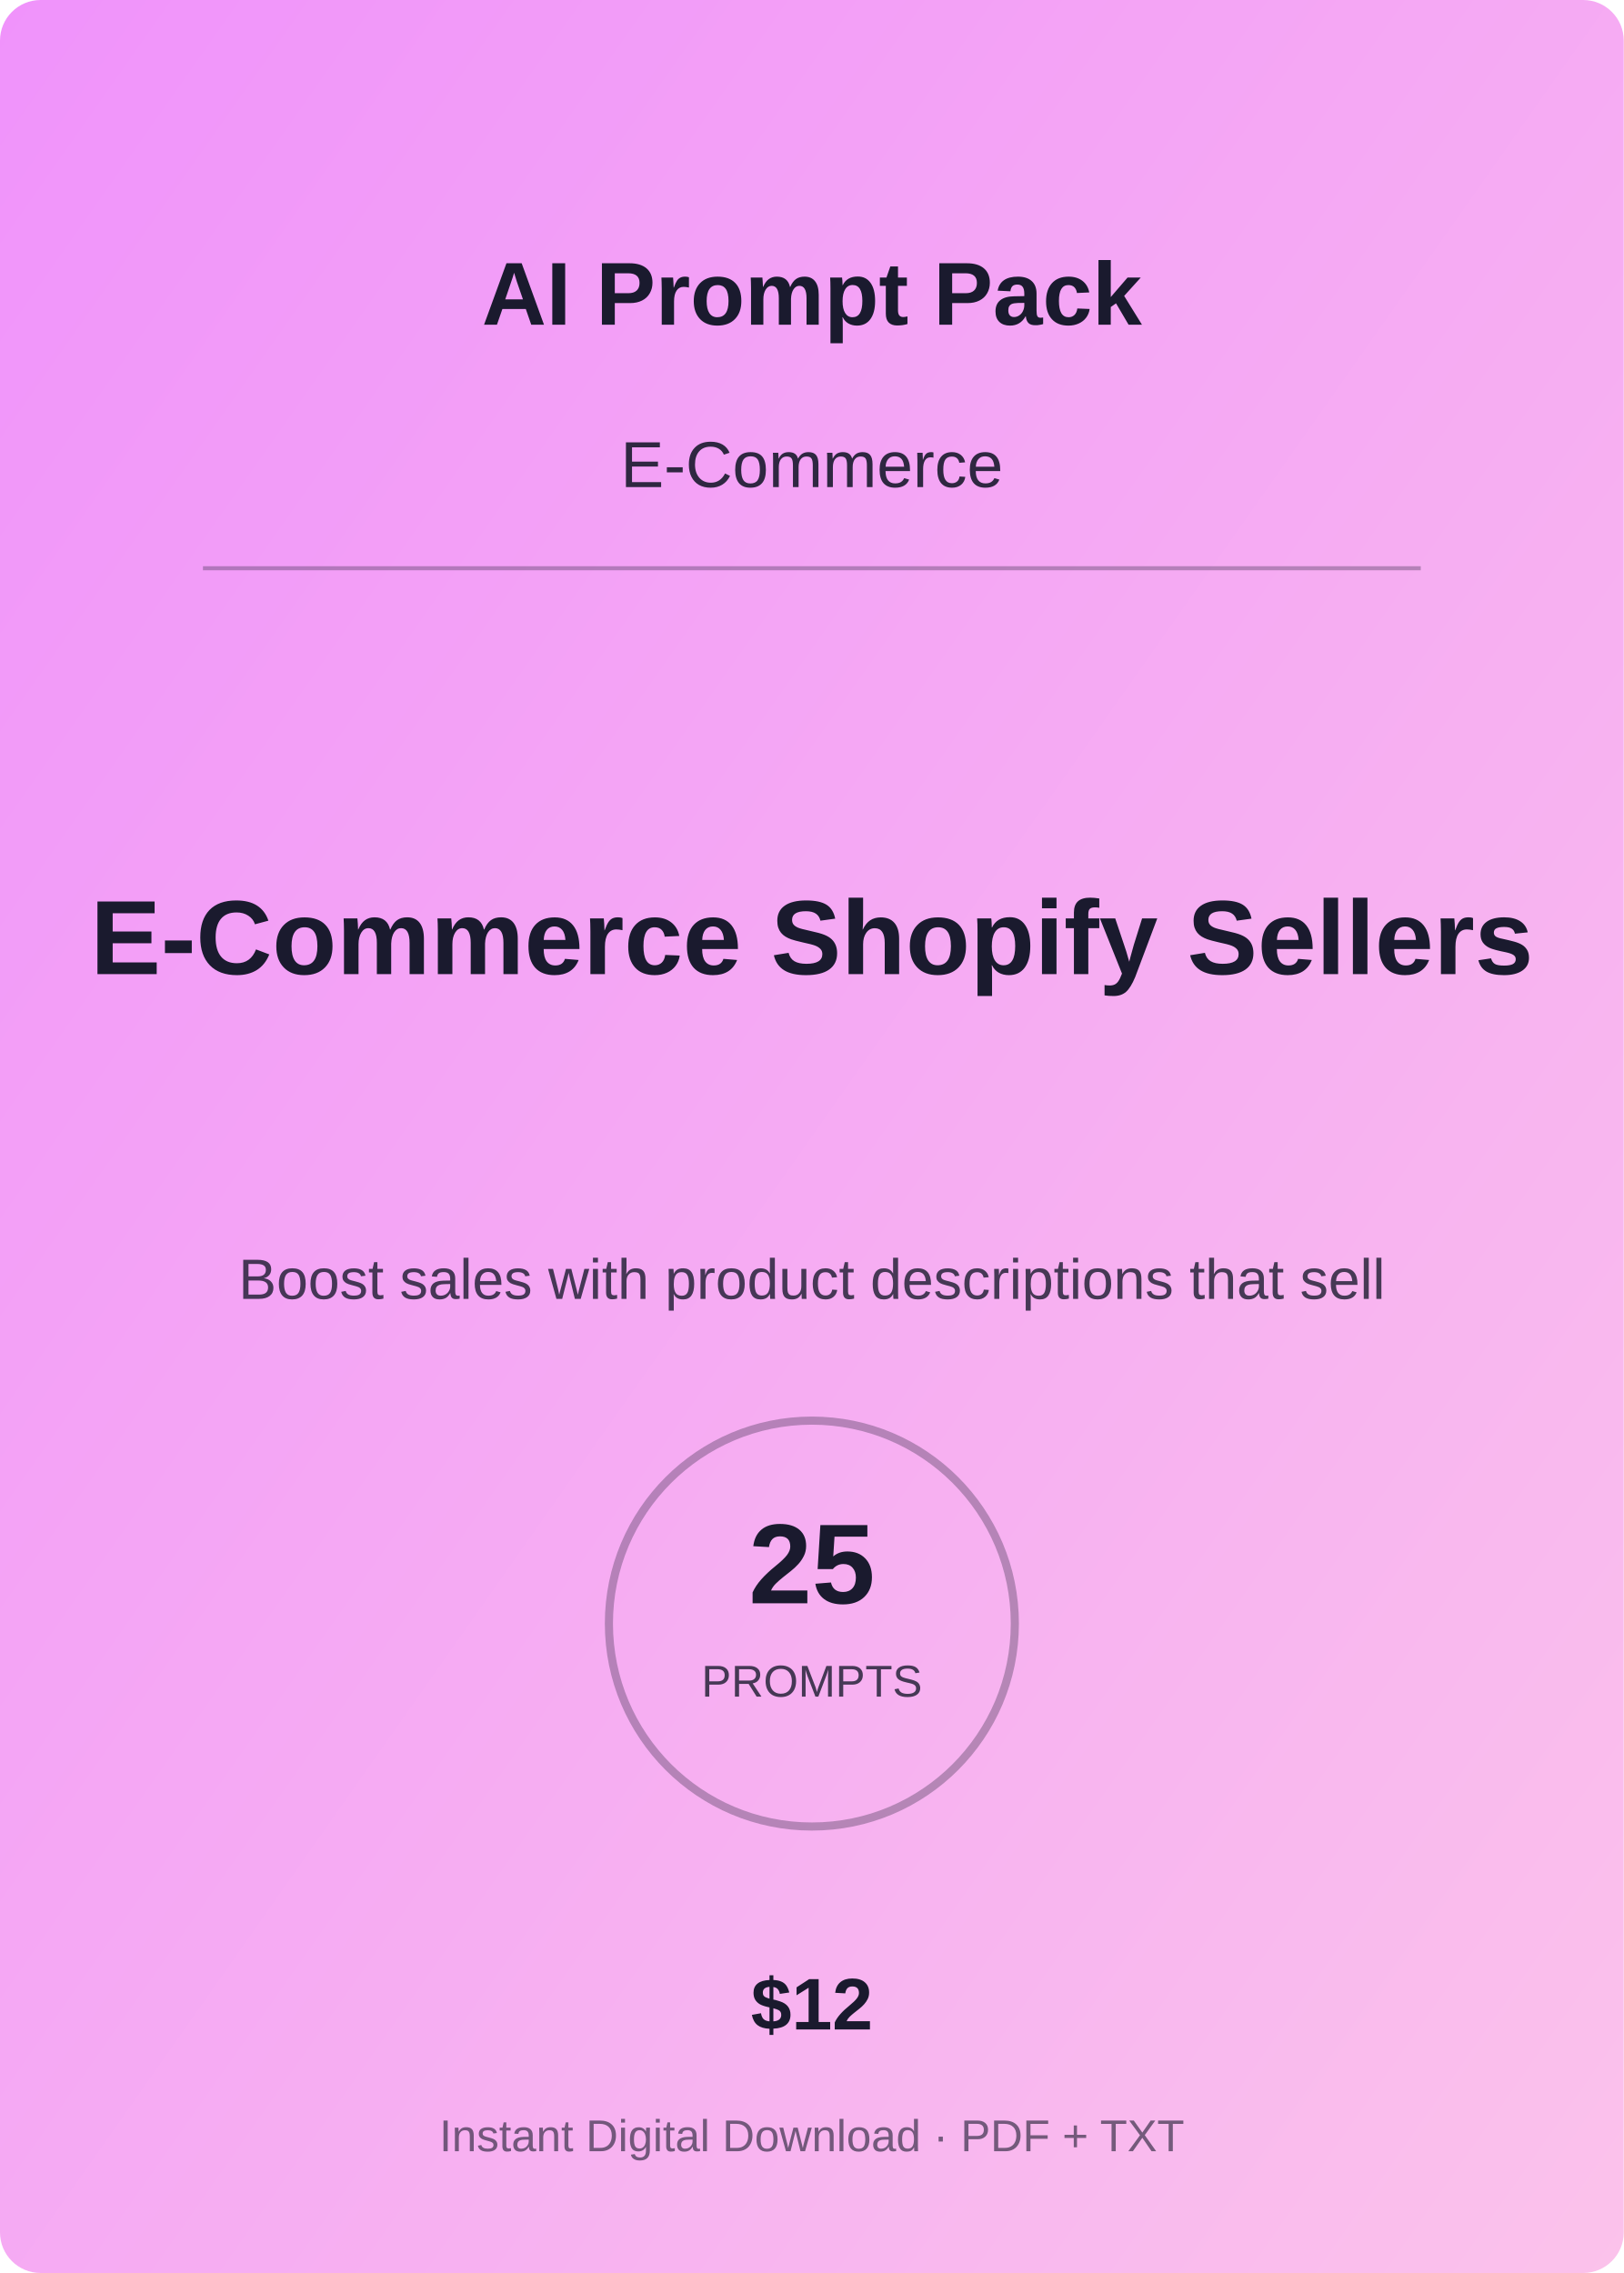
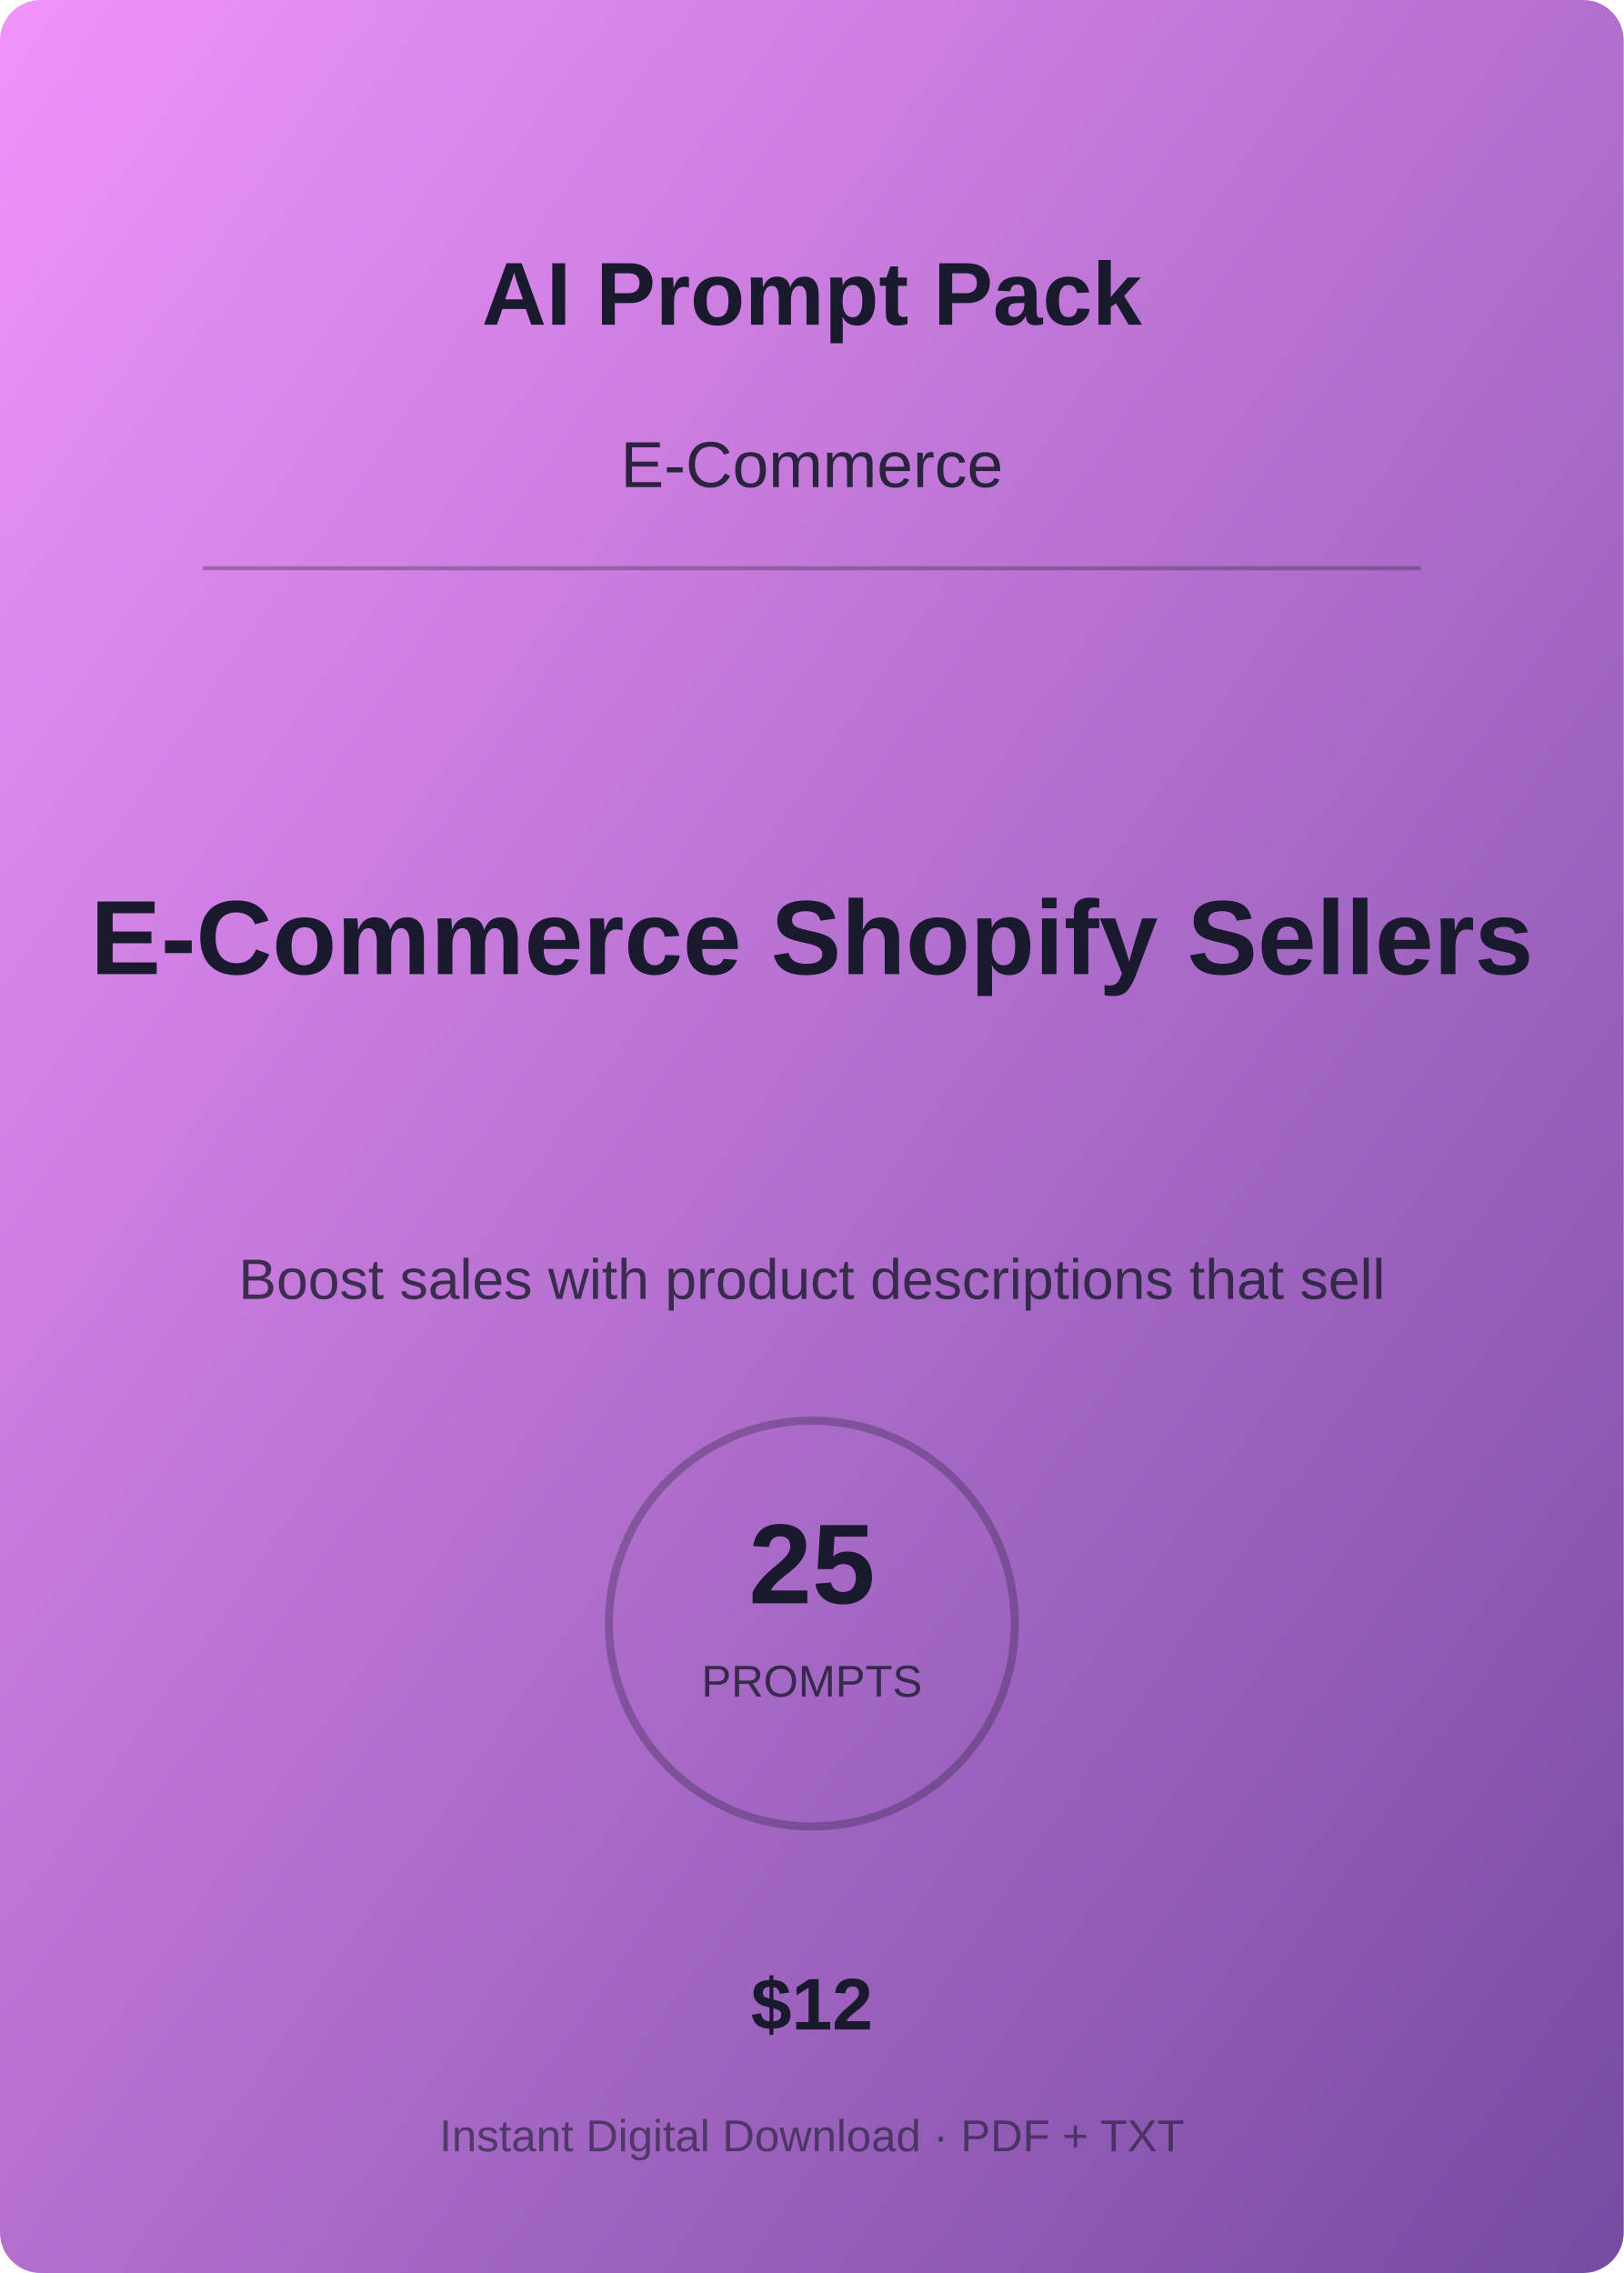
<svg xmlns="http://www.w3.org/2000/svg" viewBox="0 0 400 560">
  <defs>
    <linearGradient id="bg" x1="0%" y1="0%" x2="100%" y2="100%">
      <stop offset="0%" style="stop-color:#f093fb" />
-       <stop offset="100%" style="stop-color:#fbc2eb" />
+       <stop offset="100%" style="stop-color:#764ba2" />
    </linearGradient>
  </defs>
  <rect width="400" height="560" fill="url(#bg)" rx="10" />
  <text x="200" y="80" text-anchor="middle" font-family="Arial,sans-serif" font-size="22" font-weight="bold" fill="#1a1a2e">AI Prompt Pack</text>
  <text x="200" y="120" text-anchor="middle" font-family="Arial,sans-serif" font-size="16" fill="#1a1a2e" opacity="0.9">E-Commerce</text>
  <line x1="50" y1="140" x2="350" y2="140" stroke="#1a1a2e" stroke-width="1" opacity="0.3" />
  <text x="200" y="240" text-anchor="middle" font-family="Arial,sans-serif" font-size="26" font-weight="bold" fill="#1a1a2e">E-Commerce Shopify Sellers</text>
  <text x="200" y="320" text-anchor="middle" font-family="Arial,sans-serif" font-size="14" fill="#1a1a2e" opacity="0.8">Boost sales with product descriptions that sell</text>
  <circle cx="200" cy="400" r="50" fill="none" stroke="#1a1a2e" stroke-width="2" opacity="0.3" />
  <text x="200" y="395" text-anchor="middle" font-family="Arial,sans-serif" font-size="28" font-weight="bold" fill="#1a1a2e">25</text>
  <text x="200" y="418" text-anchor="middle" font-family="Arial,sans-serif" font-size="11" fill="#1a1a2e" opacity="0.8">PROMPTS</text>
  <text x="200" y="500" text-anchor="middle" font-family="Arial,sans-serif" font-size="18" font-weight="bold" fill="#1a1a2e">$12</text>
  <text x="200" y="530" text-anchor="middle" font-family="Arial,sans-serif" font-size="11" fill="#1a1a2e" opacity="0.6">Instant Digital Download · PDF + TXT</text>
</svg>
